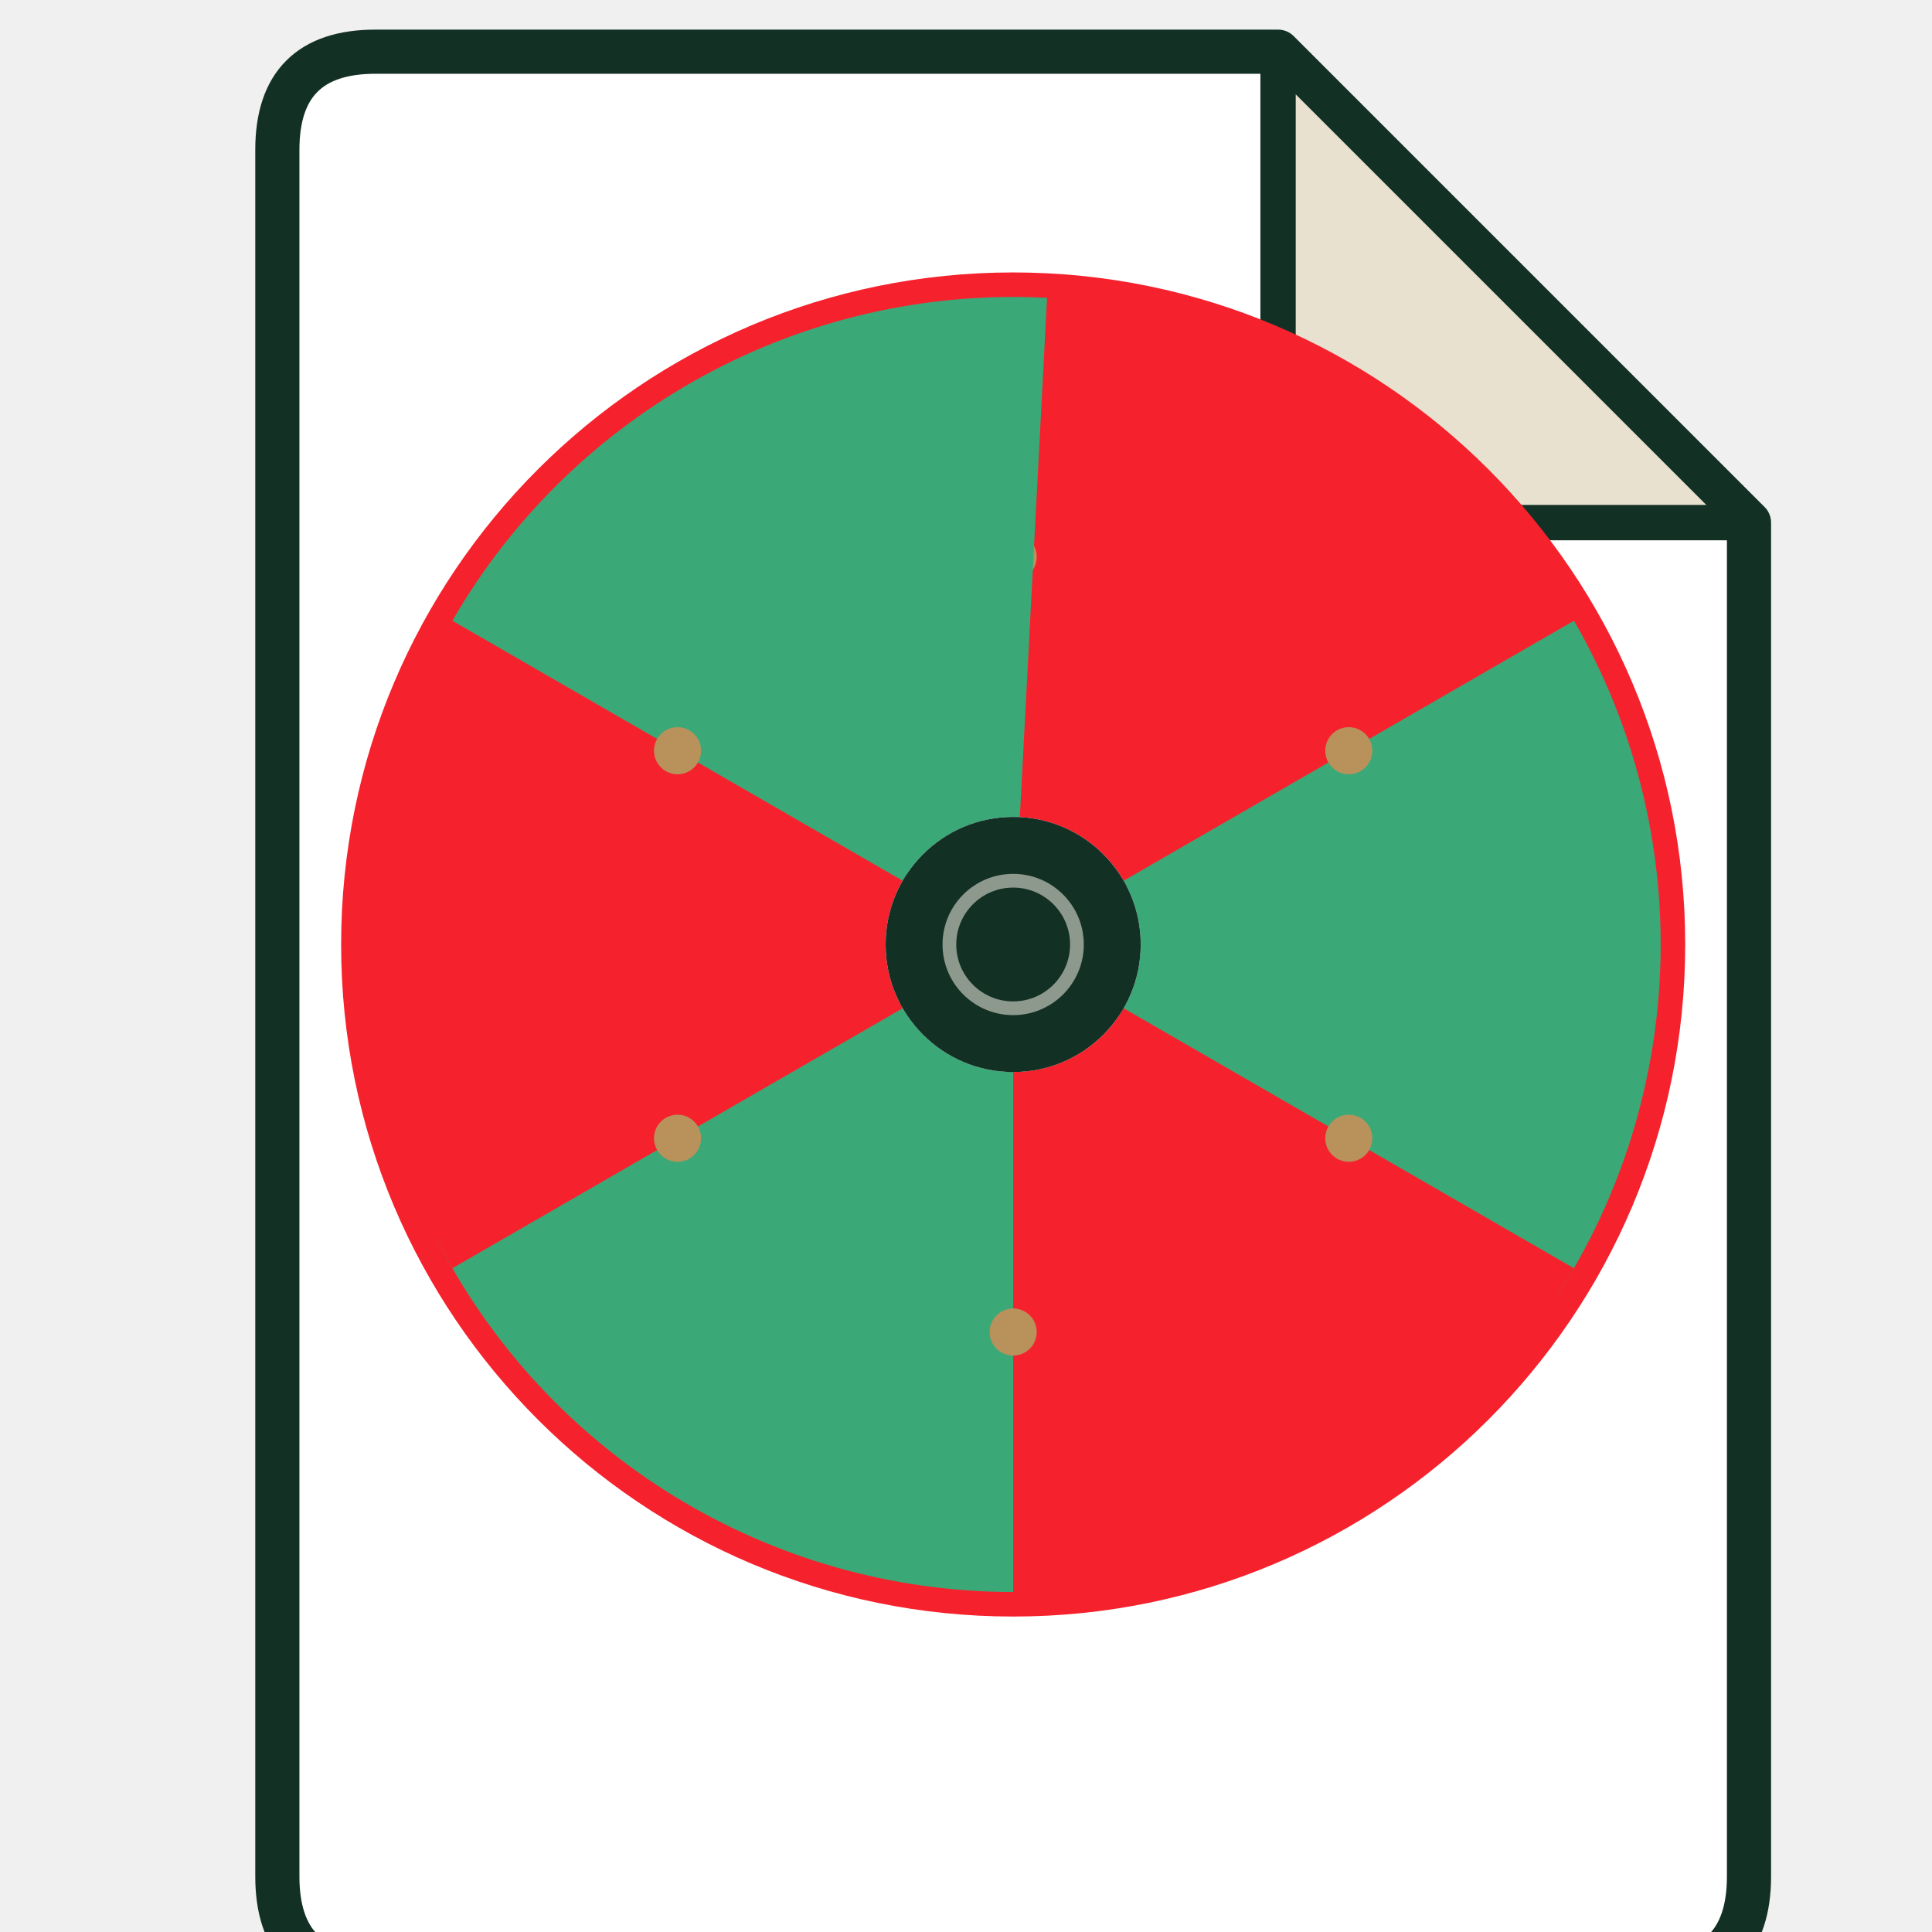
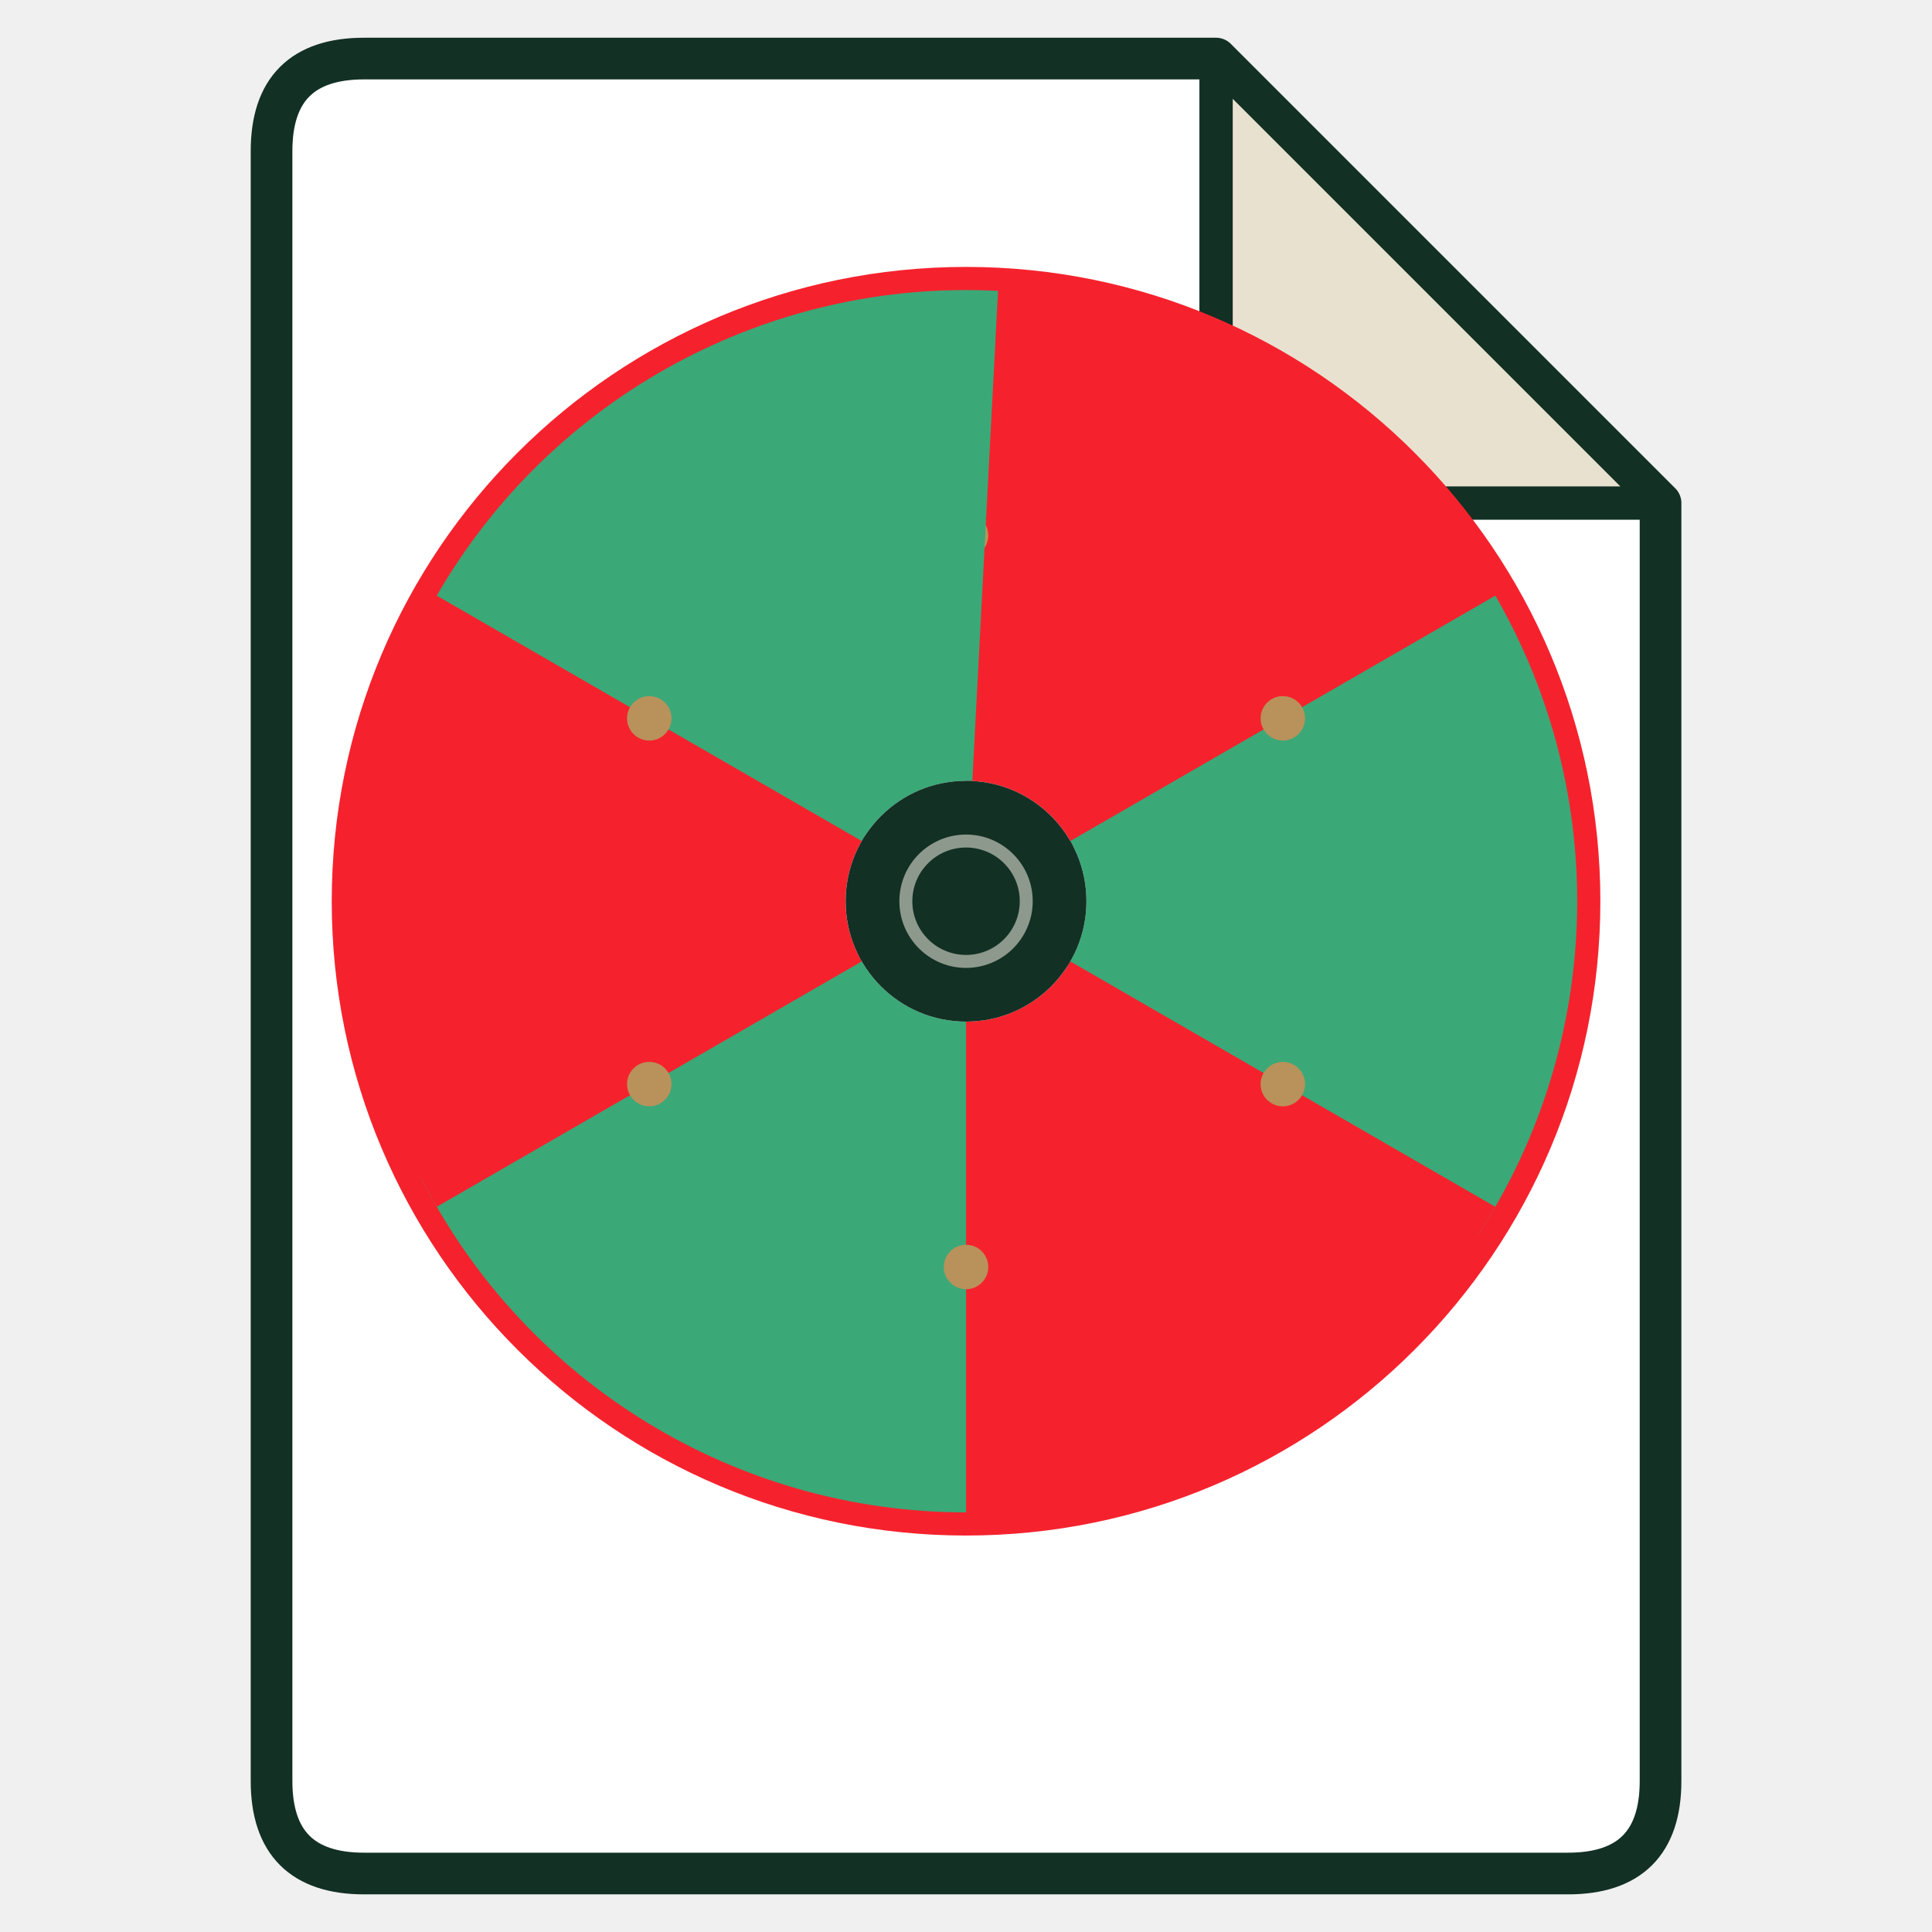
<svg xmlns="http://www.w3.org/2000/svg" viewBox="0 0 512 512" data-fullbleed="1">
-   <g transform="translate(-64.3,-64.3) scale(1.3)">
+   <g transform="translate(-58.1,-58.1) scale(1.227)">
    <path d="M126.00 60.00 H310.00 L406.00 156.00 V432.00 Q406.00 452.00 386.00 452.00 H126.00 Q106.00 452.00 106.00 432.00 V80.00 Q106.00 60.00 126.00 60.00 Z" fill="#FFFFFF" stroke="#123024" stroke-width="9" stroke-linejoin="round" />
    <path d="M310.00 60.00 L310.00 156.00 L406.00 156.00 Z" fill="#E9E1D0" stroke="#123024" stroke-width="7.20" stroke-linejoin="round" />
    <g transform="translate(0,-14)">
      <circle cx="256" cy="256" r="132.00" fill="none" stroke="#F5222D" stroke-width="10" />
      <path d="M256.00 230.00 L256.00 124.00 A132.00 132.00 0 0 1 373.61 196.07 L279.17 244.20 A26.00 26.00 0 0 0 256.00 230.00 Z" fill="#F5222D" />
      <circle cx="256.00" cy="177.00" r="4.8" fill="#B8925A" />
      <path d="M278.52 243.00 L370.32 190.00 A132.00 132.00 0 0 1 366.70 327.89 L277.81 270.16 A26.00 26.00 0 0 0 278.52 243.00 Z" fill="#3BA878" />
      <circle cx="324.42" cy="216.50" r="4.8" fill="#B8925A" />
      <path d="M278.52 269.00 L370.32 322.00 A132.00 132.00 0 0 1 249.09 387.82 L254.64 281.96 A26.00 26.00 0 0 0 278.52 269.00 Z" fill="#F5222D" />
      <circle cx="324.42" cy="295.50" r="4.8" fill="#B8925A" />
      <path d="M256.00 282.00 L256.00 388.00 A132.00 132.00 0 0 1 138.39 315.93 L232.83 267.80 A26.00 26.00 0 0 0 256.00 282.00 Z" fill="#3BA878" />
      <circle cx="256.00" cy="335.00" r="4.8" fill="#B8925A" />
      <path d="M233.48 269.00 L141.68 322.00 A132.00 132.00 0 0 1 145.30 184.11 L234.19 241.84 A26.00 26.00 0 0 0 233.48 269.00 Z" fill="#F5222D" />
      <circle cx="187.58" cy="295.50" r="4.8" fill="#B8925A" />
      <path d="M233.48 243.00 L141.68 190.00 A132.00 132.00 0 0 1 262.91 124.18 L257.36 230.04 A26.00 26.00 0 0 0 233.48 243.00 Z" fill="#3BA878" />
      <circle cx="187.58" cy="216.50" r="4.8" fill="#B8925A" />
      <circle cx="256" cy="256" r="26.00" fill="#123024" />
      <circle cx="256" cy="256" r="13.00" fill="none" stroke="#F4EFE4" stroke-width="2.8" opacity="0.55" />
    </g>
  </g>
</svg>
